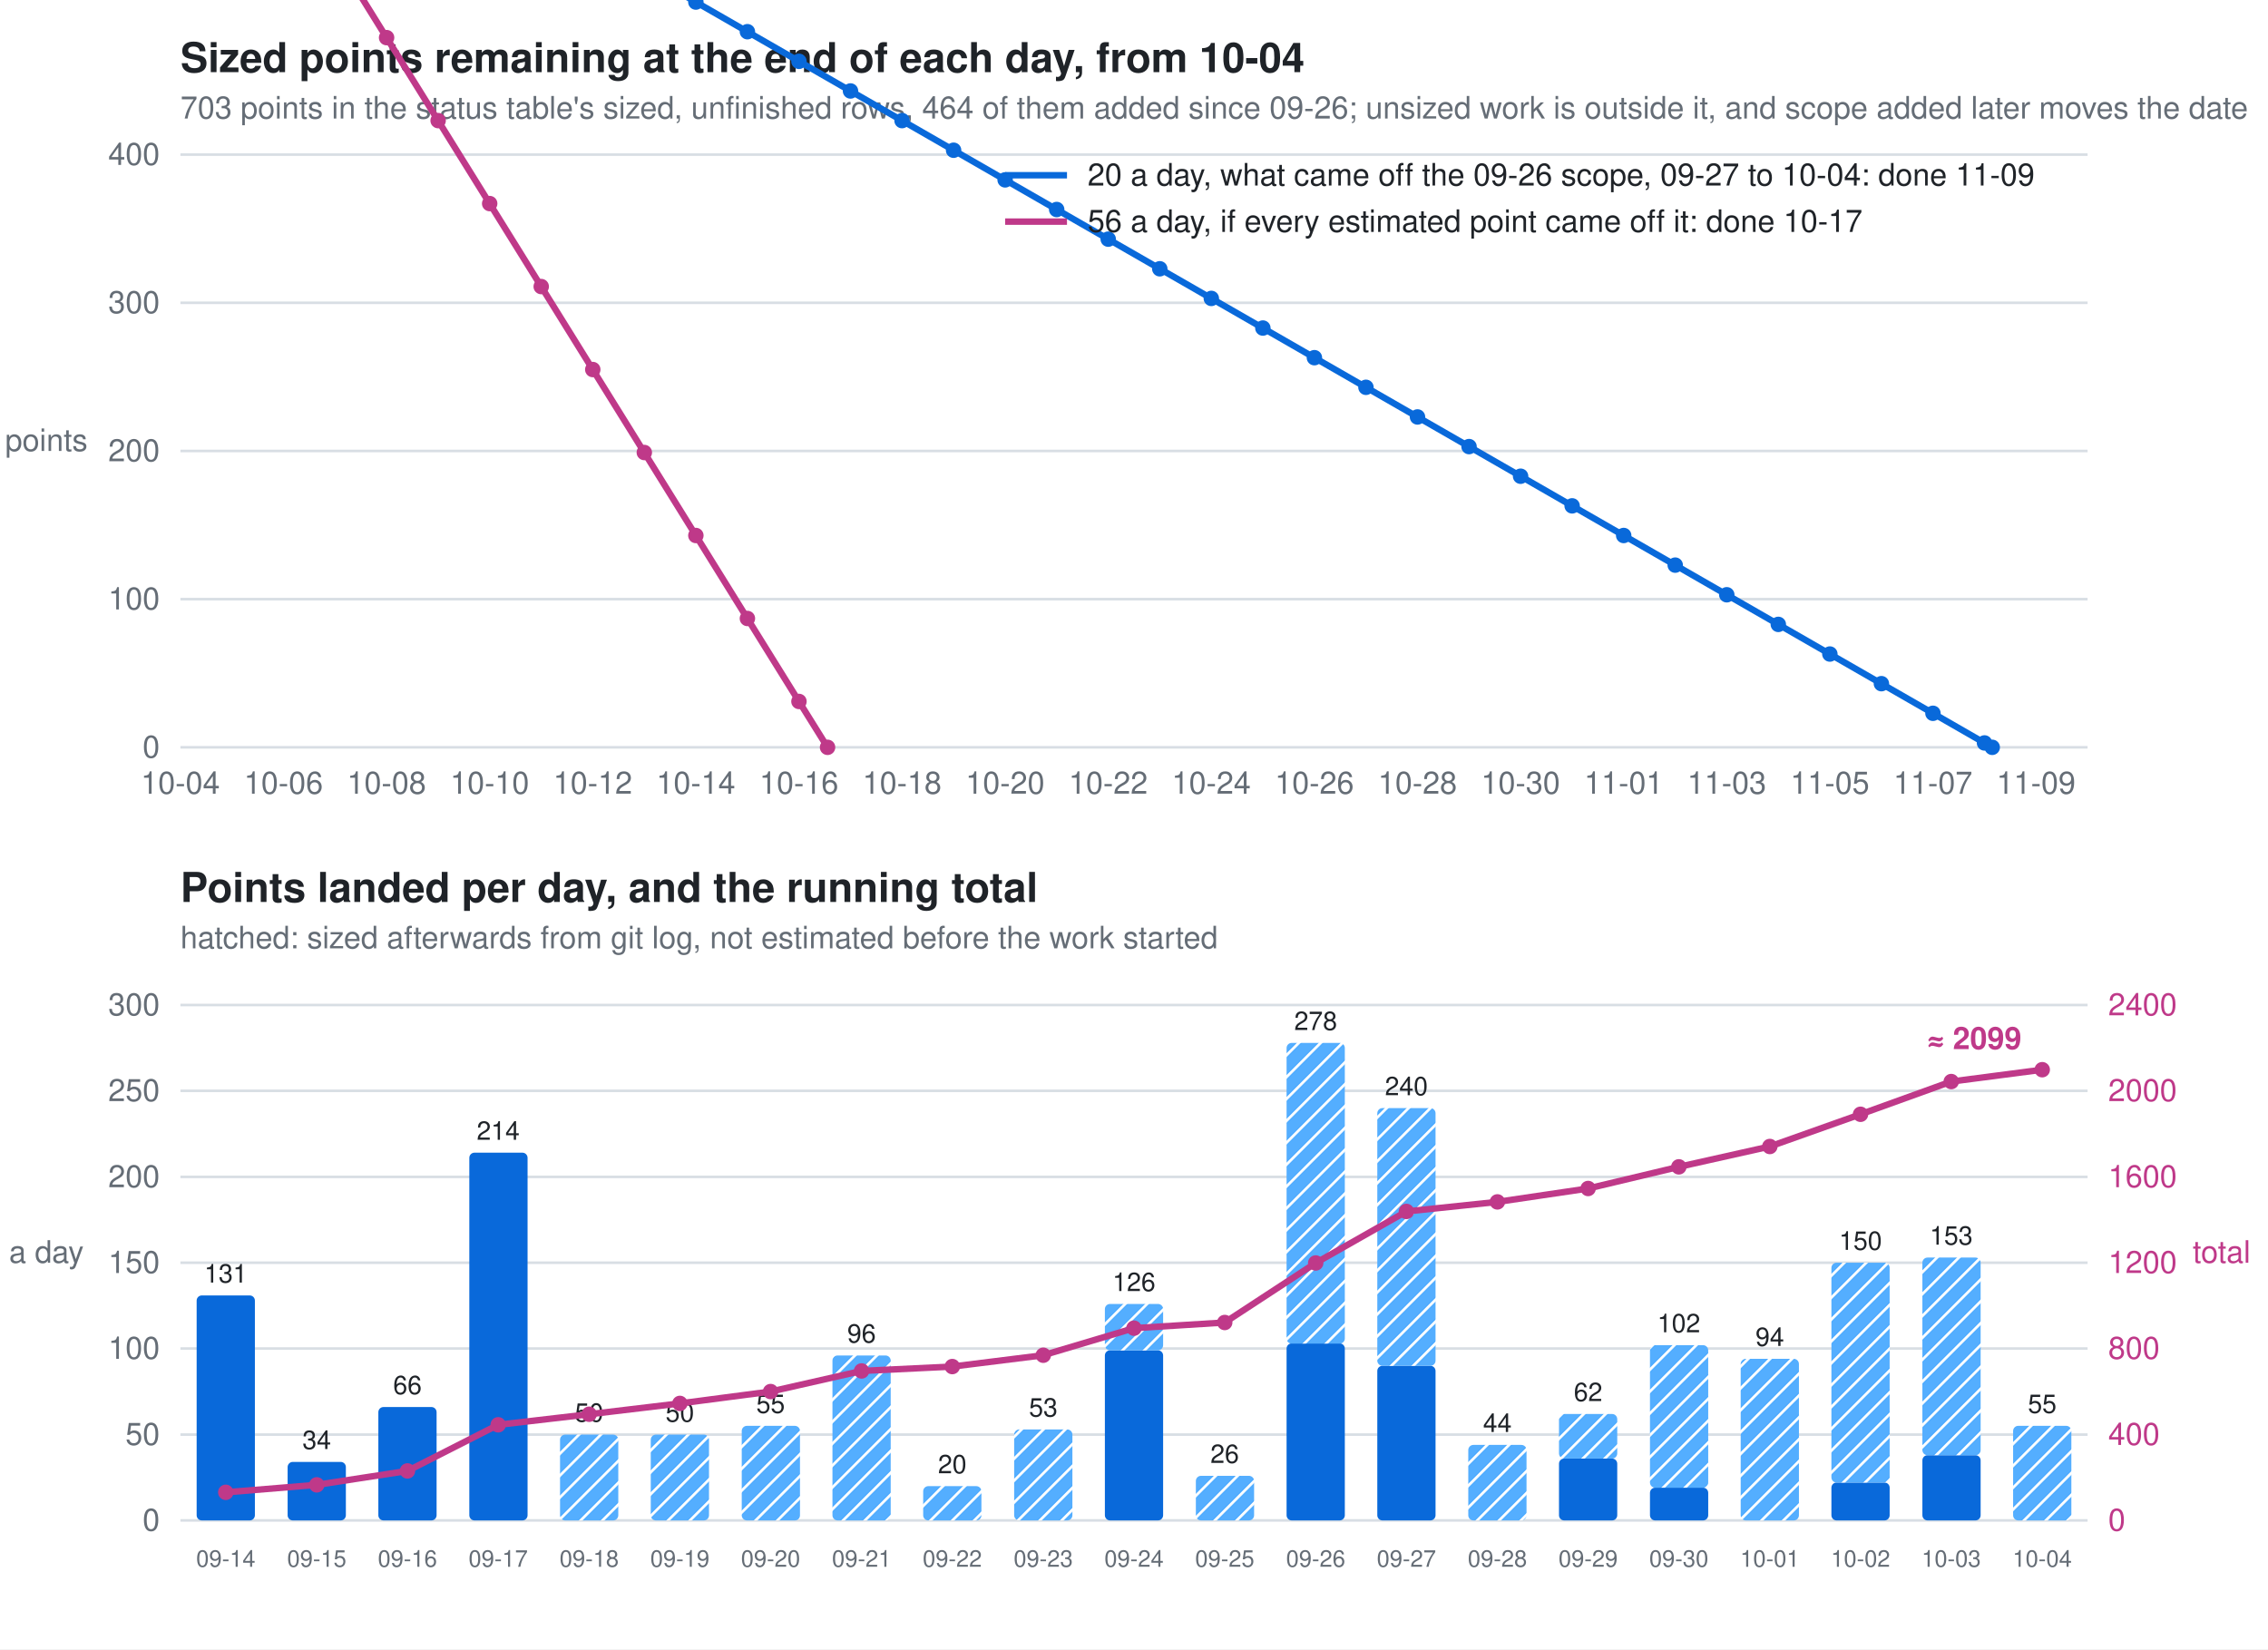
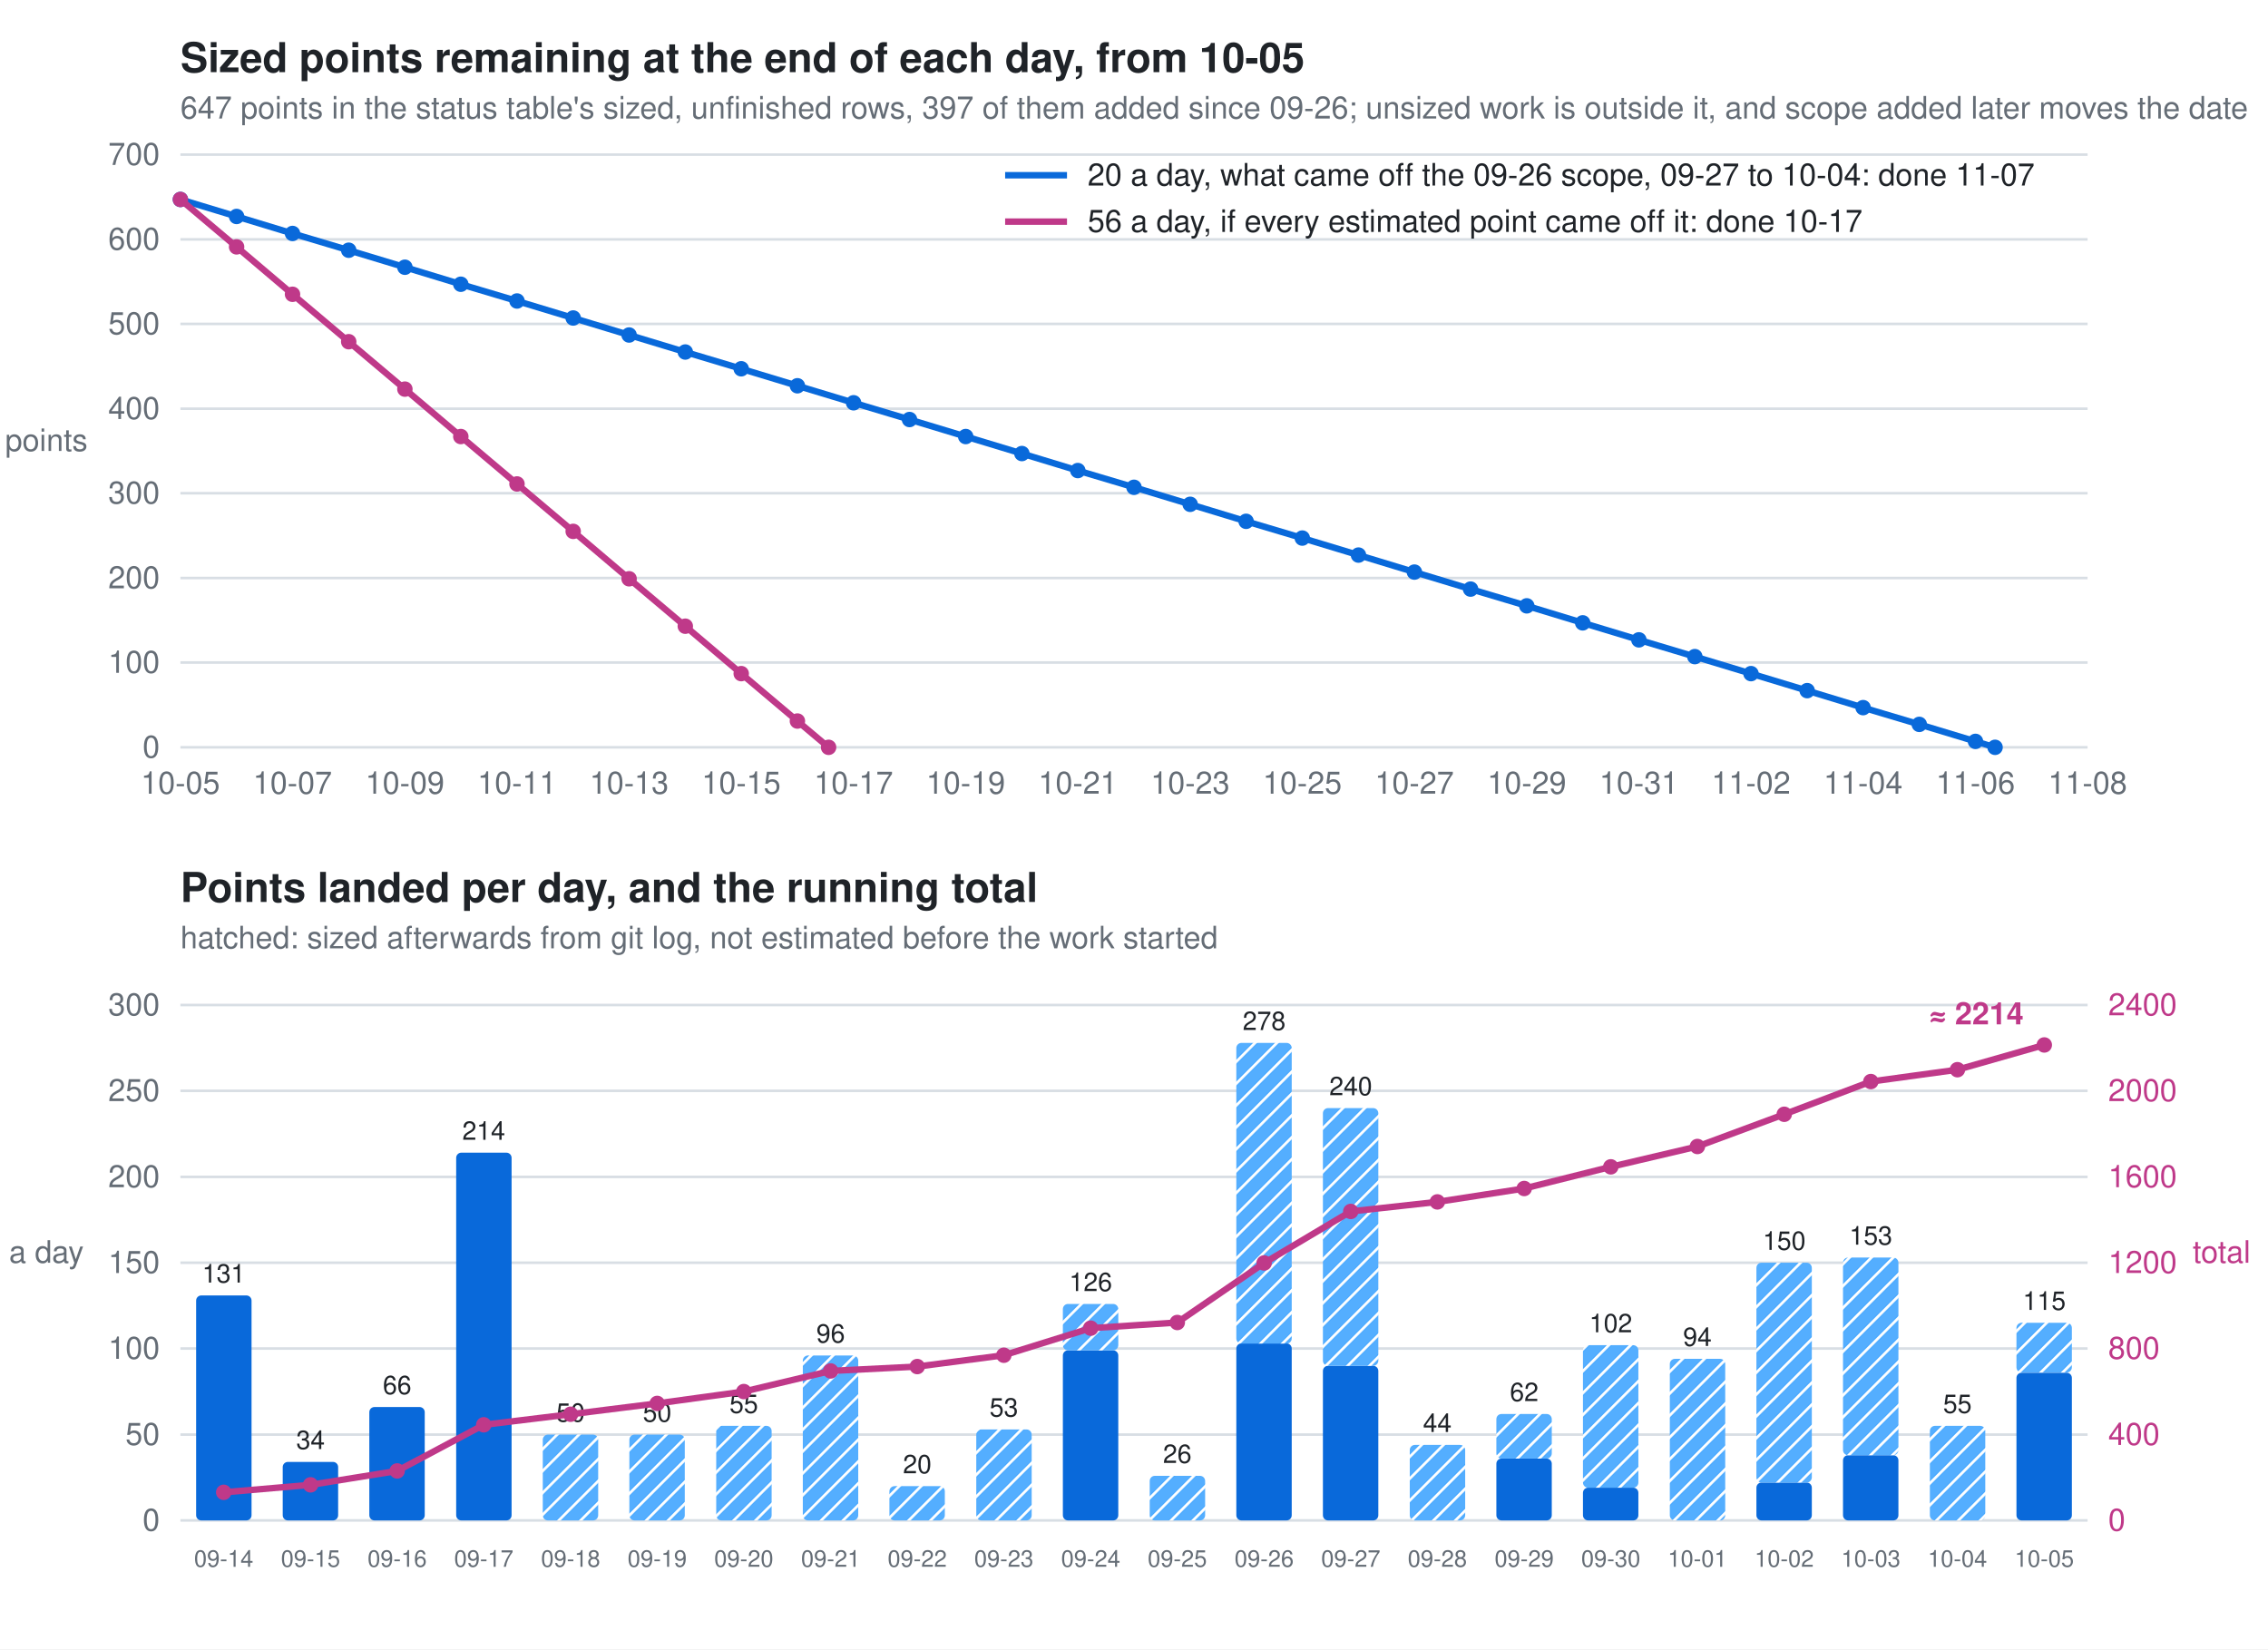
<svg xmlns="http://www.w3.org/2000/svg" width="880" height="640" viewBox="0 0 880 640" font-family="system-ui, -apple-system, 'Segoe UI', Helvetica, Arial, sans-serif" font-size="12" fill="#1f2328">
  <rect width="880" height="640" fill="#ffffff" />
-   <text x="70.0" y="28.0" text-anchor="start" font-size="16" fill="#1f2328" font-weight="bold">Sized points remaining at the end of each day, from 10-04</text>
-   <text x="70.0" y="46.0" text-anchor="start" font-size="12" fill="#656d76" font-weight="normal">703 points in the status table's sized, unfinished rows, 464 of them added since 09-26; unsized work is outside it, and scope added later moves the date</text>
+   <text x="70.0" y="28.0" text-anchor="start" font-size="16" fill="#1f2328" font-weight="bold">Sized points remaining at the end of each day, from 10-05</text>
+   <text x="70.0" y="46.0" text-anchor="start" font-size="12" fill="#656d76" font-weight="normal">647 points in the status table's sized, unfinished rows, 397 of them added since 09-26; unsized work is outside it, and scope added later moves the date</text>
  <line x1="70.0" y1="290.0" x2="810.0" y2="290.0" stroke="#d8dee4" stroke-width="1" />
  <text x="62.0" y="294.0" text-anchor="end" font-size="12" fill="#656d76" font-weight="normal">0</text>
-   <line x1="70.0" y1="232.5" x2="810.0" y2="232.5" stroke="#d8dee4" stroke-width="1" />
-   <text x="62.0" y="236.5" text-anchor="end" font-size="12" fill="#656d76" font-weight="normal">100</text>
-   <line x1="70.0" y1="175.0" x2="810.0" y2="175.0" stroke="#d8dee4" stroke-width="1" />
-   <text x="62.0" y="179.0" text-anchor="end" font-size="12" fill="#656d76" font-weight="normal">200</text>
-   <line x1="70.0" y1="117.5" x2="810.0" y2="117.5" stroke="#d8dee4" stroke-width="1" />
-   <text x="62.0" y="121.5" text-anchor="end" font-size="12" fill="#656d76" font-weight="normal">300</text>
+   <line x1="70.0" y1="257.1" x2="810.0" y2="257.1" stroke="#d8dee4" stroke-width="1" />
+   <text x="62.0" y="261.1" text-anchor="end" font-size="12" fill="#656d76" font-weight="normal">100</text>
+   <line x1="70.0" y1="224.3" x2="810.0" y2="224.3" stroke="#d8dee4" stroke-width="1" />
+   <text x="62.0" y="228.3" text-anchor="end" font-size="12" fill="#656d76" font-weight="normal">200</text>
+   <line x1="70.0" y1="191.4" x2="810.0" y2="191.4" stroke="#d8dee4" stroke-width="1" />
+   <text x="62.0" y="195.4" text-anchor="end" font-size="12" fill="#656d76" font-weight="normal">300</text>
+   <line x1="70.0" y1="158.6" x2="810.0" y2="158.6" stroke="#d8dee4" stroke-width="1" />
+   <text x="62.0" y="162.6" text-anchor="end" font-size="12" fill="#656d76" font-weight="normal">400</text>
+   <line x1="70.0" y1="125.7" x2="810.0" y2="125.7" stroke="#d8dee4" stroke-width="1" />
+   <text x="62.0" y="129.7" text-anchor="end" font-size="12" fill="#656d76" font-weight="normal">500</text>
+   <line x1="70.0" y1="92.9" x2="810.0" y2="92.9" stroke="#d8dee4" stroke-width="1" />
+   <text x="62.0" y="96.9" text-anchor="end" font-size="12" fill="#656d76" font-weight="normal">600</text>
  <line x1="70.0" y1="60.0" x2="810.0" y2="60.0" stroke="#d8dee4" stroke-width="1" />
-   <text x="62.0" y="64.0" text-anchor="end" font-size="12" fill="#656d76" font-weight="normal">400</text>
-   <text x="70.0" y="308.0" text-anchor="middle" font-size="12" fill="#656d76" font-weight="normal">10-04</text>
-   <text x="110.0" y="308.0" text-anchor="middle" font-size="12" fill="#656d76" font-weight="normal">10-06</text>
-   <text x="150.0" y="308.0" text-anchor="middle" font-size="12" fill="#656d76" font-weight="normal">10-08</text>
-   <text x="190.0" y="308.0" text-anchor="middle" font-size="12" fill="#656d76" font-weight="normal">10-10</text>
-   <text x="230.0" y="308.0" text-anchor="middle" font-size="12" fill="#656d76" font-weight="normal">10-12</text>
-   <text x="270.0" y="308.0" text-anchor="middle" font-size="12" fill="#656d76" font-weight="normal">10-14</text>
-   <text x="310.0" y="308.0" text-anchor="middle" font-size="12" fill="#656d76" font-weight="normal">10-16</text>
-   <text x="350.0" y="308.0" text-anchor="middle" font-size="12" fill="#656d76" font-weight="normal">10-18</text>
-   <text x="390.0" y="308.0" text-anchor="middle" font-size="12" fill="#656d76" font-weight="normal">10-20</text>
-   <text x="430.0" y="308.0" text-anchor="middle" font-size="12" fill="#656d76" font-weight="normal">10-22</text>
-   <text x="470.0" y="308.0" text-anchor="middle" font-size="12" fill="#656d76" font-weight="normal">10-24</text>
-   <text x="510.0" y="308.0" text-anchor="middle" font-size="12" fill="#656d76" font-weight="normal">10-26</text>
-   <text x="550.0" y="308.0" text-anchor="middle" font-size="12" fill="#656d76" font-weight="normal">10-28</text>
-   <text x="590.0" y="308.0" text-anchor="middle" font-size="12" fill="#656d76" font-weight="normal">10-30</text>
-   <text x="630.0" y="308.0" text-anchor="middle" font-size="12" fill="#656d76" font-weight="normal">11-01</text>
-   <text x="670.0" y="308.0" text-anchor="middle" font-size="12" fill="#656d76" font-weight="normal">11-03</text>
-   <text x="710.0" y="308.0" text-anchor="middle" font-size="12" fill="#656d76" font-weight="normal">11-05</text>
-   <text x="750.0" y="308.0" text-anchor="middle" font-size="12" fill="#656d76" font-weight="normal">11-07</text>
-   <text x="790.0" y="308.0" text-anchor="middle" font-size="12" fill="#656d76" font-weight="normal">11-09</text>
+   <text x="62.0" y="64.0" text-anchor="end" font-size="12" fill="#656d76" font-weight="normal">700</text>
+   <text x="70.0" y="308.0" text-anchor="middle" font-size="12" fill="#656d76" font-weight="normal">10-05</text>
+   <text x="113.5" y="308.0" text-anchor="middle" font-size="12" fill="#656d76" font-weight="normal">10-07</text>
+   <text x="157.1" y="308.0" text-anchor="middle" font-size="12" fill="#656d76" font-weight="normal">10-09</text>
+   <text x="200.6" y="308.0" text-anchor="middle" font-size="12" fill="#656d76" font-weight="normal">10-11</text>
+   <text x="244.1" y="308.0" text-anchor="middle" font-size="12" fill="#656d76" font-weight="normal">10-13</text>
+   <text x="287.6" y="308.0" text-anchor="middle" font-size="12" fill="#656d76" font-weight="normal">10-15</text>
+   <text x="331.2" y="308.0" text-anchor="middle" font-size="12" fill="#656d76" font-weight="normal">10-17</text>
+   <text x="374.7" y="308.0" text-anchor="middle" font-size="12" fill="#656d76" font-weight="normal">10-19</text>
+   <text x="418.2" y="308.0" text-anchor="middle" font-size="12" fill="#656d76" font-weight="normal">10-21</text>
+   <text x="461.8" y="308.0" text-anchor="middle" font-size="12" fill="#656d76" font-weight="normal">10-23</text>
+   <text x="505.3" y="308.0" text-anchor="middle" font-size="12" fill="#656d76" font-weight="normal">10-25</text>
+   <text x="548.8" y="308.0" text-anchor="middle" font-size="12" fill="#656d76" font-weight="normal">10-27</text>
+   <text x="592.4" y="308.0" text-anchor="middle" font-size="12" fill="#656d76" font-weight="normal">10-29</text>
+   <text x="635.9" y="308.0" text-anchor="middle" font-size="12" fill="#656d76" font-weight="normal">10-31</text>
+   <text x="679.4" y="308.0" text-anchor="middle" font-size="12" fill="#656d76" font-weight="normal">11-02</text>
+   <text x="722.9" y="308.0" text-anchor="middle" font-size="12" fill="#656d76" font-weight="normal">11-04</text>
+   <text x="766.5" y="308.0" text-anchor="middle" font-size="12" fill="#656d76" font-weight="normal">11-06</text>
+   <text x="810.0" y="308.0" text-anchor="middle" font-size="12" fill="#656d76" font-weight="normal">11-08</text>
  <text x="18.0" y="175.0" text-anchor="middle" font-size="12" fill="#656d76" font-weight="normal">points</text>
-   <polyline points="70.0,-114.2 90.0,-102.7 110.0,-91.2 130.0,-79.7 150.0,-68.2 170.0,-56.7 190.0,-45.2 210.0,-33.7 230.0,-22.2 250.0,-10.7 270.0,0.8 290.0,12.3 310.0,23.8 330.0,35.3 350.0,46.8 370.0,58.3 390.0,69.8 410.0,81.3 430.0,92.8 450.0,104.3 470.0,115.8 490.0,127.3 510.0,138.8 530.0,150.3 550.0,161.8 570.0,173.3 590.0,184.8 610.0,196.3 630.0,207.8 650.0,219.3 670.0,230.8 690.0,242.3 710.0,253.8 730.0,265.3 750.0,276.8 770.0,288.3 773.0,290.0" fill="none" stroke="#0969da" stroke-width="2.5" stroke-linejoin="round" />
-   <circle cx="70.0" cy="-114.2" r="3" fill="#0969da" />
-   <circle cx="90.0" cy="-102.7" r="3" fill="#0969da" />
-   <circle cx="110.0" cy="-91.2" r="3" fill="#0969da" />
-   <circle cx="130.0" cy="-79.7" r="3" fill="#0969da" />
-   <circle cx="150.0" cy="-68.2" r="3" fill="#0969da" />
-   <circle cx="170.0" cy="-56.7" r="3" fill="#0969da" />
-   <circle cx="190.0" cy="-45.2" r="3" fill="#0969da" />
-   <circle cx="210.0" cy="-33.7" r="3" fill="#0969da" />
-   <circle cx="230.0" cy="-22.2" r="3" fill="#0969da" />
-   <circle cx="250.0" cy="-10.7" r="3" fill="#0969da" />
-   <circle cx="270.0" cy="0.8" r="3" fill="#0969da" />
-   <circle cx="290.0" cy="12.3" r="3" fill="#0969da" />
-   <circle cx="310.0" cy="23.8" r="3" fill="#0969da" />
-   <circle cx="330.0" cy="35.3" r="3" fill="#0969da" />
-   <circle cx="350.0" cy="46.8" r="3" fill="#0969da" />
-   <circle cx="370.0" cy="58.3" r="3" fill="#0969da" />
-   <circle cx="390.0" cy="69.8" r="3" fill="#0969da" />
-   <circle cx="410.0" cy="81.3" r="3" fill="#0969da" />
-   <circle cx="430.0" cy="92.8" r="3" fill="#0969da" />
-   <circle cx="450.0" cy="104.3" r="3" fill="#0969da" />
-   <circle cx="470.0" cy="115.8" r="3" fill="#0969da" />
-   <circle cx="490.0" cy="127.3" r="3" fill="#0969da" />
-   <circle cx="510.0" cy="138.8" r="3" fill="#0969da" />
-   <circle cx="530.0" cy="150.3" r="3" fill="#0969da" />
-   <circle cx="550.0" cy="161.8" r="3" fill="#0969da" />
-   <circle cx="570.0" cy="173.3" r="3" fill="#0969da" />
-   <circle cx="590.0" cy="184.8" r="3" fill="#0969da" />
-   <circle cx="610.0" cy="196.3" r="3" fill="#0969da" />
-   <circle cx="630.0" cy="207.8" r="3" fill="#0969da" />
-   <circle cx="650.0" cy="219.3" r="3" fill="#0969da" />
-   <circle cx="670.0" cy="230.8" r="3" fill="#0969da" />
-   <circle cx="690.0" cy="242.3" r="3" fill="#0969da" />
-   <circle cx="710.0" cy="253.8" r="3" fill="#0969da" />
-   <circle cx="730.0" cy="265.3" r="3" fill="#0969da" />
-   <circle cx="750.0" cy="276.8" r="3" fill="#0969da" />
-   <circle cx="770.0" cy="288.3" r="3" fill="#0969da" />
-   <circle cx="773.0" cy="290.0" r="3" fill="#0969da" />
+   <polyline points="70.0,77.4 91.8,84.0 113.5,90.6 135.3,97.1 157.1,103.7 178.8,110.3 200.6,116.8 222.4,123.4 244.1,130.0 265.9,136.6 287.6,143.1 309.4,149.7 331.2,156.3 352.9,162.8 374.7,169.4 396.5,176.0 418.2,182.6 440.0,189.1 461.8,195.7 483.5,202.3 505.3,208.8 527.1,215.4 548.8,222.0 570.6,228.6 592.4,235.1 614.1,241.7 635.9,248.3 657.6,254.8 679.4,261.4 701.2,268.0 722.9,274.6 744.7,281.1 766.5,287.7 774.1,290.0" fill="none" stroke="#0969da" stroke-width="2.5" stroke-linejoin="round" />
+   <circle cx="70.0" cy="77.4" r="3" fill="#0969da" />
+   <circle cx="91.8" cy="84.0" r="3" fill="#0969da" />
+   <circle cx="113.5" cy="90.6" r="3" fill="#0969da" />
+   <circle cx="135.3" cy="97.1" r="3" fill="#0969da" />
+   <circle cx="157.1" cy="103.7" r="3" fill="#0969da" />
+   <circle cx="178.8" cy="110.3" r="3" fill="#0969da" />
+   <circle cx="200.6" cy="116.8" r="3" fill="#0969da" />
+   <circle cx="222.4" cy="123.4" r="3" fill="#0969da" />
+   <circle cx="244.1" cy="130.0" r="3" fill="#0969da" />
+   <circle cx="265.9" cy="136.6" r="3" fill="#0969da" />
+   <circle cx="287.6" cy="143.1" r="3" fill="#0969da" />
+   <circle cx="309.4" cy="149.7" r="3" fill="#0969da" />
+   <circle cx="331.2" cy="156.3" r="3" fill="#0969da" />
+   <circle cx="352.9" cy="162.8" r="3" fill="#0969da" />
+   <circle cx="374.7" cy="169.4" r="3" fill="#0969da" />
+   <circle cx="396.5" cy="176.0" r="3" fill="#0969da" />
+   <circle cx="418.2" cy="182.6" r="3" fill="#0969da" />
+   <circle cx="440.0" cy="189.1" r="3" fill="#0969da" />
+   <circle cx="461.8" cy="195.7" r="3" fill="#0969da" />
+   <circle cx="483.5" cy="202.3" r="3" fill="#0969da" />
+   <circle cx="505.3" cy="208.8" r="3" fill="#0969da" />
+   <circle cx="527.1" cy="215.4" r="3" fill="#0969da" />
+   <circle cx="548.8" cy="222.0" r="3" fill="#0969da" />
+   <circle cx="570.6" cy="228.6" r="3" fill="#0969da" />
+   <circle cx="592.4" cy="235.1" r="3" fill="#0969da" />
+   <circle cx="614.1" cy="241.7" r="3" fill="#0969da" />
+   <circle cx="635.9" cy="248.3" r="3" fill="#0969da" />
+   <circle cx="657.6" cy="254.8" r="3" fill="#0969da" />
+   <circle cx="679.4" cy="261.4" r="3" fill="#0969da" />
+   <circle cx="701.2" cy="268.0" r="3" fill="#0969da" />
+   <circle cx="722.9" cy="274.6" r="3" fill="#0969da" />
+   <circle cx="744.7" cy="281.1" r="3" fill="#0969da" />
+   <circle cx="766.5" cy="287.7" r="3" fill="#0969da" />
+   <circle cx="774.1" cy="290.0" r="3" fill="#0969da" />
  <line x1="390.0" y1="68.0" x2="414.0" y2="68.0" stroke="#0969da" stroke-width="2.5" />
-   <text x="422.0" y="72.0" text-anchor="start" font-size="12" fill="#1f2328" font-weight="normal">20 a day, what came off the 09-26 scope, 09-27 to 10-04: done 11-09</text>
-   <polyline points="70.0,-114.2 90.0,-82.0 110.0,-49.8 130.0,-17.6 150.0,14.6 170.0,46.8 190.0,79.0 210.0,111.2 230.0,143.4 250.0,175.6 270.0,207.8 290.0,240.0 310.0,272.2 321.1,290.0" fill="none" stroke="#bf3989" stroke-width="2.5" stroke-linejoin="round" />
-   <circle cx="70.0" cy="-114.2" r="3" fill="#bf3989" />
-   <circle cx="90.0" cy="-82.0" r="3" fill="#bf3989" />
-   <circle cx="110.0" cy="-49.8" r="3" fill="#bf3989" />
-   <circle cx="130.0" cy="-17.6" r="3" fill="#bf3989" />
-   <circle cx="150.0" cy="14.6" r="3" fill="#bf3989" />
-   <circle cx="170.0" cy="46.8" r="3" fill="#bf3989" />
-   <circle cx="190.0" cy="79.0" r="3" fill="#bf3989" />
-   <circle cx="210.0" cy="111.2" r="3" fill="#bf3989" />
-   <circle cx="230.0" cy="143.4" r="3" fill="#bf3989" />
-   <circle cx="250.0" cy="175.6" r="3" fill="#bf3989" />
-   <circle cx="270.0" cy="207.8" r="3" fill="#bf3989" />
-   <circle cx="290.0" cy="240.0" r="3" fill="#bf3989" />
-   <circle cx="310.0" cy="272.2" r="3" fill="#bf3989" />
-   <circle cx="321.1" cy="290.0" r="3" fill="#bf3989" />
+   <text x="422.0" y="72.0" text-anchor="start" font-size="12" fill="#1f2328" font-weight="normal">20 a day, what came off the 09-26 scope, 09-27 to 10-04: done 11-07</text>
+   <polyline points="70.0,77.4 91.8,95.8 113.5,114.2 135.3,132.6 157.1,151.0 178.8,169.4 200.6,187.8 222.4,206.2 244.1,224.6 265.9,243.0 287.6,261.4 309.4,279.8 321.5,290.0" fill="none" stroke="#bf3989" stroke-width="2.5" stroke-linejoin="round" />
+   <circle cx="70.0" cy="77.4" r="3" fill="#bf3989" />
+   <circle cx="91.8" cy="95.8" r="3" fill="#bf3989" />
+   <circle cx="113.5" cy="114.2" r="3" fill="#bf3989" />
+   <circle cx="135.3" cy="132.6" r="3" fill="#bf3989" />
+   <circle cx="157.1" cy="151.0" r="3" fill="#bf3989" />
+   <circle cx="178.8" cy="169.4" r="3" fill="#bf3989" />
+   <circle cx="200.6" cy="187.8" r="3" fill="#bf3989" />
+   <circle cx="222.4" cy="206.2" r="3" fill="#bf3989" />
+   <circle cx="244.1" cy="224.6" r="3" fill="#bf3989" />
+   <circle cx="265.9" cy="243.0" r="3" fill="#bf3989" />
+   <circle cx="287.6" cy="261.4" r="3" fill="#bf3989" />
+   <circle cx="309.4" cy="279.8" r="3" fill="#bf3989" />
+   <circle cx="321.5" cy="290.0" r="3" fill="#bf3989" />
  <line x1="390.0" y1="86.0" x2="414.0" y2="86.0" stroke="#bf3989" stroke-width="2.5" />
  <text x="422.0" y="90.0" text-anchor="start" font-size="12" fill="#1f2328" font-weight="normal">56 a day, if every estimated point came off it: done 10-17</text>
  <text x="70.0" y="350.0" text-anchor="start" font-size="16" fill="#1f2328" font-weight="bold">Points landed per day, and the running total</text>
  <text x="70.0" y="368.0" text-anchor="start" font-size="12" fill="#656d76" font-weight="normal">hatched: sized afterwards from git log, not estimated before the work started</text>
  <defs>
    <pattern id="hatch" width="6" height="6" patternUnits="userSpaceOnUse" patternTransform="rotate(45)">
      <rect width="6" height="6" fill="#54aeff" />
      <line x1="0" y1="0" x2="0" y2="6" stroke="#ffffff" stroke-width="2" />
    </pattern>
  </defs>
  <line x1="70.0" y1="590.0" x2="810.0" y2="590.0" stroke="#d8dee4" stroke-width="1" />
  <text x="62.0" y="594.0" text-anchor="end" font-size="12" fill="#656d76" font-weight="normal">0</text>
  <line x1="70.0" y1="556.7" x2="810.0" y2="556.7" stroke="#d8dee4" stroke-width="1" />
  <text x="62.0" y="560.7" text-anchor="end" font-size="12" fill="#656d76" font-weight="normal">50</text>
  <line x1="70.0" y1="523.3" x2="810.0" y2="523.3" stroke="#d8dee4" stroke-width="1" />
  <text x="62.0" y="527.3" text-anchor="end" font-size="12" fill="#656d76" font-weight="normal">100</text>
  <line x1="70.0" y1="490.0" x2="810.0" y2="490.0" stroke="#d8dee4" stroke-width="1" />
  <text x="62.0" y="494.0" text-anchor="end" font-size="12" fill="#656d76" font-weight="normal">150</text>
  <line x1="70.0" y1="456.7" x2="810.0" y2="456.7" stroke="#d8dee4" stroke-width="1" />
  <text x="62.0" y="460.7" text-anchor="end" font-size="12" fill="#656d76" font-weight="normal">200</text>
  <line x1="70.0" y1="423.3" x2="810.0" y2="423.3" stroke="#d8dee4" stroke-width="1" />
  <text x="62.0" y="427.3" text-anchor="end" font-size="12" fill="#656d76" font-weight="normal">250</text>
  <line x1="70.0" y1="390.0" x2="810.0" y2="390.0" stroke="#d8dee4" stroke-width="1" />
  <text x="62.0" y="394.0" text-anchor="end" font-size="12" fill="#656d76" font-weight="normal">300</text>
  <text x="818.0" y="594.0" text-anchor="start" font-size="12" fill="#bf3989" font-weight="normal">0</text>
  <text x="818.0" y="560.7" text-anchor="start" font-size="12" fill="#bf3989" font-weight="normal">400</text>
  <text x="818.0" y="527.3" text-anchor="start" font-size="12" fill="#bf3989" font-weight="normal">800</text>
  <text x="818.0" y="494.0" text-anchor="start" font-size="12" fill="#bf3989" font-weight="normal">1200</text>
  <text x="818.0" y="460.7" text-anchor="start" font-size="12" fill="#bf3989" font-weight="normal">1600</text>
  <text x="818.0" y="427.3" text-anchor="start" font-size="12" fill="#bf3989" font-weight="normal">2000</text>
  <text x="818.0" y="394.0" text-anchor="start" font-size="12" fill="#bf3989" font-weight="normal">2400</text>
  <text x="18.0" y="490.0" text-anchor="middle" font-size="12" fill="#656d76" font-weight="normal">a day</text>
  <text x="862.0" y="490.0" text-anchor="middle" font-size="12" fill="#bf3989" font-weight="normal">total</text>
-   <rect x="76.3" y="502.7" width="22.6" height="87.3" rx="2" fill="#0969da" />
-   <text x="87.6" y="497.7" text-anchor="middle" font-size="10" fill="#1f2328" font-weight="normal">131</text>
-   <text x="87.6" y="608.0" text-anchor="middle" font-size="9" fill="#656d76" font-weight="normal">09-14</text>
-   <rect x="111.6" y="567.3" width="22.6" height="22.7" rx="2" fill="#0969da" />
-   <text x="122.9" y="562.3" text-anchor="middle" font-size="10" fill="#1f2328" font-weight="normal">34</text>
-   <text x="122.9" y="608.0" text-anchor="middle" font-size="9" fill="#656d76" font-weight="normal">09-15</text>
-   <rect x="146.8" y="546.0" width="22.6" height="44.0" rx="2" fill="#0969da" />
-   <text x="158.1" y="541.0" text-anchor="middle" font-size="10" fill="#1f2328" font-weight="normal">66</text>
-   <text x="158.1" y="608.0" text-anchor="middle" font-size="9" fill="#656d76" font-weight="normal">09-16</text>
-   <rect x="182.1" y="447.3" width="22.6" height="142.7" rx="2" fill="#0969da" />
-   <text x="193.3" y="442.3" text-anchor="middle" font-size="10" fill="#1f2328" font-weight="normal">214</text>
-   <text x="193.3" y="608.0" text-anchor="middle" font-size="9" fill="#656d76" font-weight="normal">09-17</text>
-   <rect x="217.3" y="556.7" width="22.6" height="33.3" rx="2" fill="url(#hatch)" />
-   <text x="228.6" y="551.7" text-anchor="middle" font-size="10" fill="#1f2328" font-weight="normal">50</text>
-   <text x="228.6" y="608.0" text-anchor="middle" font-size="9" fill="#656d76" font-weight="normal">09-18</text>
-   <rect x="252.5" y="556.7" width="22.6" height="33.3" rx="2" fill="url(#hatch)" />
-   <text x="263.8" y="551.7" text-anchor="middle" font-size="10" fill="#1f2328" font-weight="normal">50</text>
-   <text x="263.8" y="608.0" text-anchor="middle" font-size="9" fill="#656d76" font-weight="normal">09-19</text>
-   <rect x="287.8" y="553.3" width="22.6" height="36.7" rx="2" fill="url(#hatch)" />
-   <text x="299.0" y="548.3" text-anchor="middle" font-size="10" fill="#1f2328" font-weight="normal">55</text>
-   <text x="299.0" y="608.0" text-anchor="middle" font-size="9" fill="#656d76" font-weight="normal">09-20</text>
-   <rect x="323.0" y="526.0" width="22.6" height="64.0" rx="2" fill="url(#hatch)" />
-   <text x="334.3" y="521.0" text-anchor="middle" font-size="10" fill="#1f2328" font-weight="normal">96</text>
-   <text x="334.3" y="608.0" text-anchor="middle" font-size="9" fill="#656d76" font-weight="normal">09-21</text>
-   <rect x="358.2" y="576.7" width="22.6" height="13.3" rx="2" fill="url(#hatch)" />
-   <text x="369.5" y="571.7" text-anchor="middle" font-size="10" fill="#1f2328" font-weight="normal">20</text>
-   <text x="369.5" y="608.0" text-anchor="middle" font-size="9" fill="#656d76" font-weight="normal">09-22</text>
-   <rect x="393.5" y="554.7" width="22.6" height="35.3" rx="2" fill="url(#hatch)" />
-   <text x="404.8" y="549.7" text-anchor="middle" font-size="10" fill="#1f2328" font-weight="normal">53</text>
-   <text x="404.8" y="608.0" text-anchor="middle" font-size="9" fill="#656d76" font-weight="normal">09-23</text>
-   <rect x="428.7" y="524.0" width="22.6" height="66.0" rx="2" fill="#0969da" />
-   <rect x="428.7" y="506.0" width="22.6" height="18.0" rx="2" fill="url(#hatch)" />
-   <text x="440.0" y="501.0" text-anchor="middle" font-size="10" fill="#1f2328" font-weight="normal">126</text>
-   <text x="440.0" y="608.0" text-anchor="middle" font-size="9" fill="#656d76" font-weight="normal">09-24</text>
-   <rect x="464.0" y="572.7" width="22.6" height="17.3" rx="2" fill="url(#hatch)" />
-   <text x="475.2" y="567.7" text-anchor="middle" font-size="10" fill="#1f2328" font-weight="normal">26</text>
-   <text x="475.2" y="608.0" text-anchor="middle" font-size="9" fill="#656d76" font-weight="normal">09-25</text>
-   <rect x="499.2" y="521.3" width="22.6" height="68.7" rx="2" fill="#0969da" />
-   <rect x="499.2" y="404.7" width="22.6" height="116.7" rx="2" fill="url(#hatch)" />
-   <text x="510.5" y="399.7" text-anchor="middle" font-size="10" fill="#1f2328" font-weight="normal">278</text>
-   <text x="510.5" y="608.0" text-anchor="middle" font-size="9" fill="#656d76" font-weight="normal">09-26</text>
-   <rect x="534.4" y="530.0" width="22.6" height="60.0" rx="2" fill="#0969da" />
-   <rect x="534.4" y="430.0" width="22.6" height="100.0" rx="2" fill="url(#hatch)" />
-   <text x="545.7" y="425.0" text-anchor="middle" font-size="10" fill="#1f2328" font-weight="normal">240</text>
-   <text x="545.7" y="608.0" text-anchor="middle" font-size="9" fill="#656d76" font-weight="normal">09-27</text>
-   <rect x="569.7" y="560.7" width="22.6" height="29.3" rx="2" fill="url(#hatch)" />
-   <text x="581.0" y="555.7" text-anchor="middle" font-size="10" fill="#1f2328" font-weight="normal">44</text>
-   <text x="581.0" y="608.0" text-anchor="middle" font-size="9" fill="#656d76" font-weight="normal">09-28</text>
-   <rect x="604.9" y="566.0" width="22.6" height="24.0" rx="2" fill="#0969da" />
-   <rect x="604.9" y="548.7" width="22.6" height="17.3" rx="2" fill="url(#hatch)" />
-   <text x="616.2" y="543.7" text-anchor="middle" font-size="10" fill="#1f2328" font-weight="normal">62</text>
-   <text x="616.2" y="608.0" text-anchor="middle" font-size="9" fill="#656d76" font-weight="normal">09-29</text>
-   <rect x="640.2" y="577.3" width="22.6" height="12.7" rx="2" fill="#0969da" />
-   <rect x="640.2" y="522.0" width="22.6" height="55.3" rx="2" fill="url(#hatch)" />
-   <text x="651.4" y="517.0" text-anchor="middle" font-size="10" fill="#1f2328" font-weight="normal">102</text>
-   <text x="651.4" y="608.0" text-anchor="middle" font-size="9" fill="#656d76" font-weight="normal">09-30</text>
-   <rect x="675.4" y="527.3" width="22.6" height="62.7" rx="2" fill="url(#hatch)" />
-   <text x="686.7" y="522.3" text-anchor="middle" font-size="10" fill="#1f2328" font-weight="normal">94</text>
-   <text x="686.7" y="608.0" text-anchor="middle" font-size="9" fill="#656d76" font-weight="normal">10-01</text>
-   <rect x="710.6" y="575.3" width="22.6" height="14.7" rx="2" fill="#0969da" />
-   <rect x="710.6" y="490.0" width="22.6" height="85.3" rx="2" fill="url(#hatch)" />
-   <text x="721.9" y="485.0" text-anchor="middle" font-size="10" fill="#1f2328" font-weight="normal">150</text>
-   <text x="721.9" y="608.0" text-anchor="middle" font-size="9" fill="#656d76" font-weight="normal">10-02</text>
-   <rect x="745.9" y="564.7" width="22.6" height="25.3" rx="2" fill="#0969da" />
-   <rect x="745.9" y="488.0" width="22.6" height="76.7" rx="2" fill="url(#hatch)" />
-   <text x="757.1" y="483.0" text-anchor="middle" font-size="10" fill="#1f2328" font-weight="normal">153</text>
-   <text x="757.1" y="608.0" text-anchor="middle" font-size="9" fill="#656d76" font-weight="normal">10-03</text>
-   <rect x="781.1" y="553.3" width="22.6" height="36.7" rx="2" fill="url(#hatch)" />
-   <text x="792.4" y="548.3" text-anchor="middle" font-size="10" fill="#1f2328" font-weight="normal">55</text>
-   <text x="792.4" y="608.0" text-anchor="middle" font-size="9" fill="#656d76" font-weight="normal">10-04</text>
-   <polyline points="87.6,579.1 122.9,576.2 158.1,570.8 193.3,552.9 228.6,548.8 263.8,544.6 299.0,540.0 334.3,532.0 369.5,530.3 404.8,525.9 440.0,515.4 475.2,513.2 510.5,490.1 545.7,470.1 581.0,466.4 616.2,461.2 651.4,452.8 686.7,444.9 721.9,432.4 757.1,419.7 792.4,415.1" fill="none" stroke="#bf3989" stroke-width="2.5" stroke-linejoin="round" />
-   <circle cx="87.6" cy="579.1" r="3" fill="#bf3989" />
-   <circle cx="122.9" cy="576.2" r="3" fill="#bf3989" />
-   <circle cx="158.1" cy="570.8" r="3" fill="#bf3989" />
-   <circle cx="193.3" cy="552.9" r="3" fill="#bf3989" />
-   <circle cx="228.6" cy="548.8" r="3" fill="#bf3989" />
-   <circle cx="263.8" cy="544.6" r="3" fill="#bf3989" />
-   <circle cx="299.0" cy="540.0" r="3" fill="#bf3989" />
-   <circle cx="334.3" cy="532.0" r="3" fill="#bf3989" />
-   <circle cx="369.5" cy="530.3" r="3" fill="#bf3989" />
-   <circle cx="404.8" cy="525.9" r="3" fill="#bf3989" />
-   <circle cx="440.0" cy="515.4" r="3" fill="#bf3989" />
-   <circle cx="475.2" cy="513.2" r="3" fill="#bf3989" />
-   <circle cx="510.5" cy="490.1" r="3" fill="#bf3989" />
-   <circle cx="545.7" cy="470.1" r="3" fill="#bf3989" />
-   <circle cx="581.0" cy="466.4" r="3" fill="#bf3989" />
-   <circle cx="616.2" cy="461.2" r="3" fill="#bf3989" />
-   <circle cx="651.4" cy="452.8" r="3" fill="#bf3989" />
-   <circle cx="686.7" cy="444.9" r="3" fill="#bf3989" />
-   <circle cx="721.9" cy="432.4" r="3" fill="#bf3989" />
-   <circle cx="757.1" cy="419.7" r="3" fill="#bf3989" />
-   <circle cx="792.4" cy="415.1" r="3" fill="#bf3989" />
-   <text x="784.4" y="407.1" text-anchor="end" font-size="12" fill="#bf3989" font-weight="bold">≈ 2099</text>
+   <rect x="76.1" y="502.7" width="21.5" height="87.3" rx="2" fill="#0969da" />
+   <text x="86.8" y="497.7" text-anchor="middle" font-size="10" fill="#1f2328" font-weight="normal">131</text>
+   <text x="86.8" y="608.0" text-anchor="middle" font-size="9" fill="#656d76" font-weight="normal">09-14</text>
+   <rect x="109.7" y="567.3" width="21.5" height="22.7" rx="2" fill="#0969da" />
+   <text x="120.5" y="562.3" text-anchor="middle" font-size="10" fill="#1f2328" font-weight="normal">34</text>
+   <text x="120.5" y="608.0" text-anchor="middle" font-size="9" fill="#656d76" font-weight="normal">09-15</text>
+   <rect x="143.3" y="546.0" width="21.5" height="44.0" rx="2" fill="#0969da" />
+   <text x="154.1" y="541.0" text-anchor="middle" font-size="10" fill="#1f2328" font-weight="normal">66</text>
+   <text x="154.1" y="608.0" text-anchor="middle" font-size="9" fill="#656d76" font-weight="normal">09-16</text>
+   <rect x="177.0" y="447.3" width="21.5" height="142.7" rx="2" fill="#0969da" />
+   <text x="187.7" y="442.3" text-anchor="middle" font-size="10" fill="#1f2328" font-weight="normal">214</text>
+   <text x="187.7" y="608.0" text-anchor="middle" font-size="9" fill="#656d76" font-weight="normal">09-17</text>
+   <rect x="210.6" y="556.7" width="21.5" height="33.3" rx="2" fill="url(#hatch)" />
+   <text x="221.4" y="551.7" text-anchor="middle" font-size="10" fill="#1f2328" font-weight="normal">50</text>
+   <text x="221.4" y="608.0" text-anchor="middle" font-size="9" fill="#656d76" font-weight="normal">09-18</text>
+   <rect x="244.2" y="556.7" width="21.5" height="33.3" rx="2" fill="url(#hatch)" />
+   <text x="255.0" y="551.7" text-anchor="middle" font-size="10" fill="#1f2328" font-weight="normal">50</text>
+   <text x="255.0" y="608.0" text-anchor="middle" font-size="9" fill="#656d76" font-weight="normal">09-19</text>
+   <rect x="277.9" y="553.3" width="21.5" height="36.7" rx="2" fill="url(#hatch)" />
+   <text x="288.6" y="548.3" text-anchor="middle" font-size="10" fill="#1f2328" font-weight="normal">55</text>
+   <text x="288.6" y="608.0" text-anchor="middle" font-size="9" fill="#656d76" font-weight="normal">09-20</text>
+   <rect x="311.5" y="526.0" width="21.5" height="64.0" rx="2" fill="url(#hatch)" />
+   <text x="322.3" y="521.0" text-anchor="middle" font-size="10" fill="#1f2328" font-weight="normal">96</text>
+   <text x="322.3" y="608.0" text-anchor="middle" font-size="9" fill="#656d76" font-weight="normal">09-21</text>
+   <rect x="345.1" y="576.7" width="21.5" height="13.3" rx="2" fill="url(#hatch)" />
+   <text x="355.9" y="571.7" text-anchor="middle" font-size="10" fill="#1f2328" font-weight="normal">20</text>
+   <text x="355.9" y="608.0" text-anchor="middle" font-size="9" fill="#656d76" font-weight="normal">09-22</text>
+   <rect x="378.8" y="554.7" width="21.5" height="35.3" rx="2" fill="url(#hatch)" />
+   <text x="389.5" y="549.7" text-anchor="middle" font-size="10" fill="#1f2328" font-weight="normal">53</text>
+   <text x="389.5" y="608.0" text-anchor="middle" font-size="9" fill="#656d76" font-weight="normal">09-23</text>
+   <rect x="412.4" y="524.0" width="21.5" height="66.0" rx="2" fill="#0969da" />
+   <rect x="412.4" y="506.0" width="21.5" height="18.0" rx="2" fill="url(#hatch)" />
+   <text x="423.2" y="501.0" text-anchor="middle" font-size="10" fill="#1f2328" font-weight="normal">126</text>
+   <text x="423.2" y="608.0" text-anchor="middle" font-size="9" fill="#656d76" font-weight="normal">09-24</text>
+   <rect x="446.1" y="572.7" width="21.5" height="17.3" rx="2" fill="url(#hatch)" />
+   <text x="456.8" y="567.7" text-anchor="middle" font-size="10" fill="#1f2328" font-weight="normal">26</text>
+   <text x="456.8" y="608.0" text-anchor="middle" font-size="9" fill="#656d76" font-weight="normal">09-25</text>
+   <rect x="479.7" y="521.3" width="21.5" height="68.7" rx="2" fill="#0969da" />
+   <rect x="479.7" y="404.7" width="21.5" height="116.7" rx="2" fill="url(#hatch)" />
+   <text x="490.5" y="399.7" text-anchor="middle" font-size="10" fill="#1f2328" font-weight="normal">278</text>
+   <text x="490.5" y="608.0" text-anchor="middle" font-size="9" fill="#656d76" font-weight="normal">09-26</text>
+   <rect x="513.3" y="530.0" width="21.5" height="60.0" rx="2" fill="#0969da" />
+   <rect x="513.3" y="430.0" width="21.5" height="100.0" rx="2" fill="url(#hatch)" />
+   <text x="524.1" y="425.0" text-anchor="middle" font-size="10" fill="#1f2328" font-weight="normal">240</text>
+   <text x="524.1" y="608.0" text-anchor="middle" font-size="9" fill="#656d76" font-weight="normal">09-27</text>
+   <rect x="547.0" y="560.7" width="21.5" height="29.3" rx="2" fill="url(#hatch)" />
+   <text x="557.7" y="555.7" text-anchor="middle" font-size="10" fill="#1f2328" font-weight="normal">44</text>
+   <text x="557.7" y="608.0" text-anchor="middle" font-size="9" fill="#656d76" font-weight="normal">09-28</text>
+   <rect x="580.6" y="566.0" width="21.5" height="24.0" rx="2" fill="#0969da" />
+   <rect x="580.6" y="548.7" width="21.5" height="17.3" rx="2" fill="url(#hatch)" />
+   <text x="591.4" y="543.7" text-anchor="middle" font-size="10" fill="#1f2328" font-weight="normal">62</text>
+   <text x="591.4" y="608.0" text-anchor="middle" font-size="9" fill="#656d76" font-weight="normal">09-29</text>
+   <rect x="614.2" y="577.3" width="21.5" height="12.7" rx="2" fill="#0969da" />
+   <rect x="614.2" y="522.0" width="21.5" height="55.3" rx="2" fill="url(#hatch)" />
+   <text x="625.0" y="517.0" text-anchor="middle" font-size="10" fill="#1f2328" font-weight="normal">102</text>
+   <text x="625.0" y="608.0" text-anchor="middle" font-size="9" fill="#656d76" font-weight="normal">09-30</text>
+   <rect x="647.9" y="527.3" width="21.5" height="62.7" rx="2" fill="url(#hatch)" />
+   <text x="658.6" y="522.3" text-anchor="middle" font-size="10" fill="#1f2328" font-weight="normal">94</text>
+   <text x="658.6" y="608.0" text-anchor="middle" font-size="9" fill="#656d76" font-weight="normal">10-01</text>
+   <rect x="681.5" y="575.3" width="21.5" height="14.7" rx="2" fill="#0969da" />
+   <rect x="681.5" y="490.0" width="21.5" height="85.3" rx="2" fill="url(#hatch)" />
+   <text x="692.3" y="485.0" text-anchor="middle" font-size="10" fill="#1f2328" font-weight="normal">150</text>
+   <text x="692.3" y="608.0" text-anchor="middle" font-size="9" fill="#656d76" font-weight="normal">10-02</text>
+   <rect x="715.1" y="564.7" width="21.5" height="25.3" rx="2" fill="#0969da" />
+   <rect x="715.1" y="488.0" width="21.5" height="76.7" rx="2" fill="url(#hatch)" />
+   <text x="725.9" y="483.0" text-anchor="middle" font-size="10" fill="#1f2328" font-weight="normal">153</text>
+   <text x="725.9" y="608.0" text-anchor="middle" font-size="9" fill="#656d76" font-weight="normal">10-03</text>
+   <rect x="748.8" y="553.3" width="21.5" height="36.7" rx="2" fill="url(#hatch)" />
+   <text x="759.5" y="548.3" text-anchor="middle" font-size="10" fill="#1f2328" font-weight="normal">55</text>
+   <text x="759.5" y="608.0" text-anchor="middle" font-size="9" fill="#656d76" font-weight="normal">10-04</text>
+   <rect x="782.4" y="532.7" width="21.5" height="57.3" rx="2" fill="#0969da" />
+   <rect x="782.4" y="513.3" width="21.5" height="19.3" rx="2" fill="url(#hatch)" />
+   <text x="793.2" y="508.3" text-anchor="middle" font-size="10" fill="#1f2328" font-weight="normal">115</text>
+   <text x="793.2" y="608.0" text-anchor="middle" font-size="9" fill="#656d76" font-weight="normal">10-05</text>
+   <polyline points="86.8,579.1 120.5,576.2 154.1,570.8 187.7,552.9 221.4,548.8 255.0,544.6 288.6,540.0 322.3,532.0 355.9,530.3 389.5,525.9 423.2,515.4 456.8,513.2 490.5,490.1 524.1,470.1 557.7,466.4 591.4,461.2 625.0,452.8 658.6,444.9 692.3,432.4 725.9,419.7 759.5,415.1 793.2,405.5" fill="none" stroke="#bf3989" stroke-width="2.5" stroke-linejoin="round" />
+   <circle cx="86.8" cy="579.1" r="3" fill="#bf3989" />
+   <circle cx="120.5" cy="576.2" r="3" fill="#bf3989" />
+   <circle cx="154.1" cy="570.8" r="3" fill="#bf3989" />
+   <circle cx="187.7" cy="552.9" r="3" fill="#bf3989" />
+   <circle cx="221.4" cy="548.8" r="3" fill="#bf3989" />
+   <circle cx="255.0" cy="544.6" r="3" fill="#bf3989" />
+   <circle cx="288.6" cy="540.0" r="3" fill="#bf3989" />
+   <circle cx="322.3" cy="532.0" r="3" fill="#bf3989" />
+   <circle cx="355.9" cy="530.3" r="3" fill="#bf3989" />
+   <circle cx="389.5" cy="525.9" r="3" fill="#bf3989" />
+   <circle cx="423.2" cy="515.4" r="3" fill="#bf3989" />
+   <circle cx="456.8" cy="513.2" r="3" fill="#bf3989" />
+   <circle cx="490.5" cy="490.1" r="3" fill="#bf3989" />
+   <circle cx="524.1" cy="470.1" r="3" fill="#bf3989" />
+   <circle cx="557.7" cy="466.4" r="3" fill="#bf3989" />
+   <circle cx="591.4" cy="461.2" r="3" fill="#bf3989" />
+   <circle cx="625.0" cy="452.8" r="3" fill="#bf3989" />
+   <circle cx="658.6" cy="444.9" r="3" fill="#bf3989" />
+   <circle cx="692.3" cy="432.4" r="3" fill="#bf3989" />
+   <circle cx="725.9" cy="419.7" r="3" fill="#bf3989" />
+   <circle cx="759.5" cy="415.1" r="3" fill="#bf3989" />
+   <circle cx="793.2" cy="405.5" r="3" fill="#bf3989" />
+   <text x="785.2" y="397.5" text-anchor="end" font-size="12" fill="#bf3989" font-weight="bold">≈ 2214</text>
</svg>
